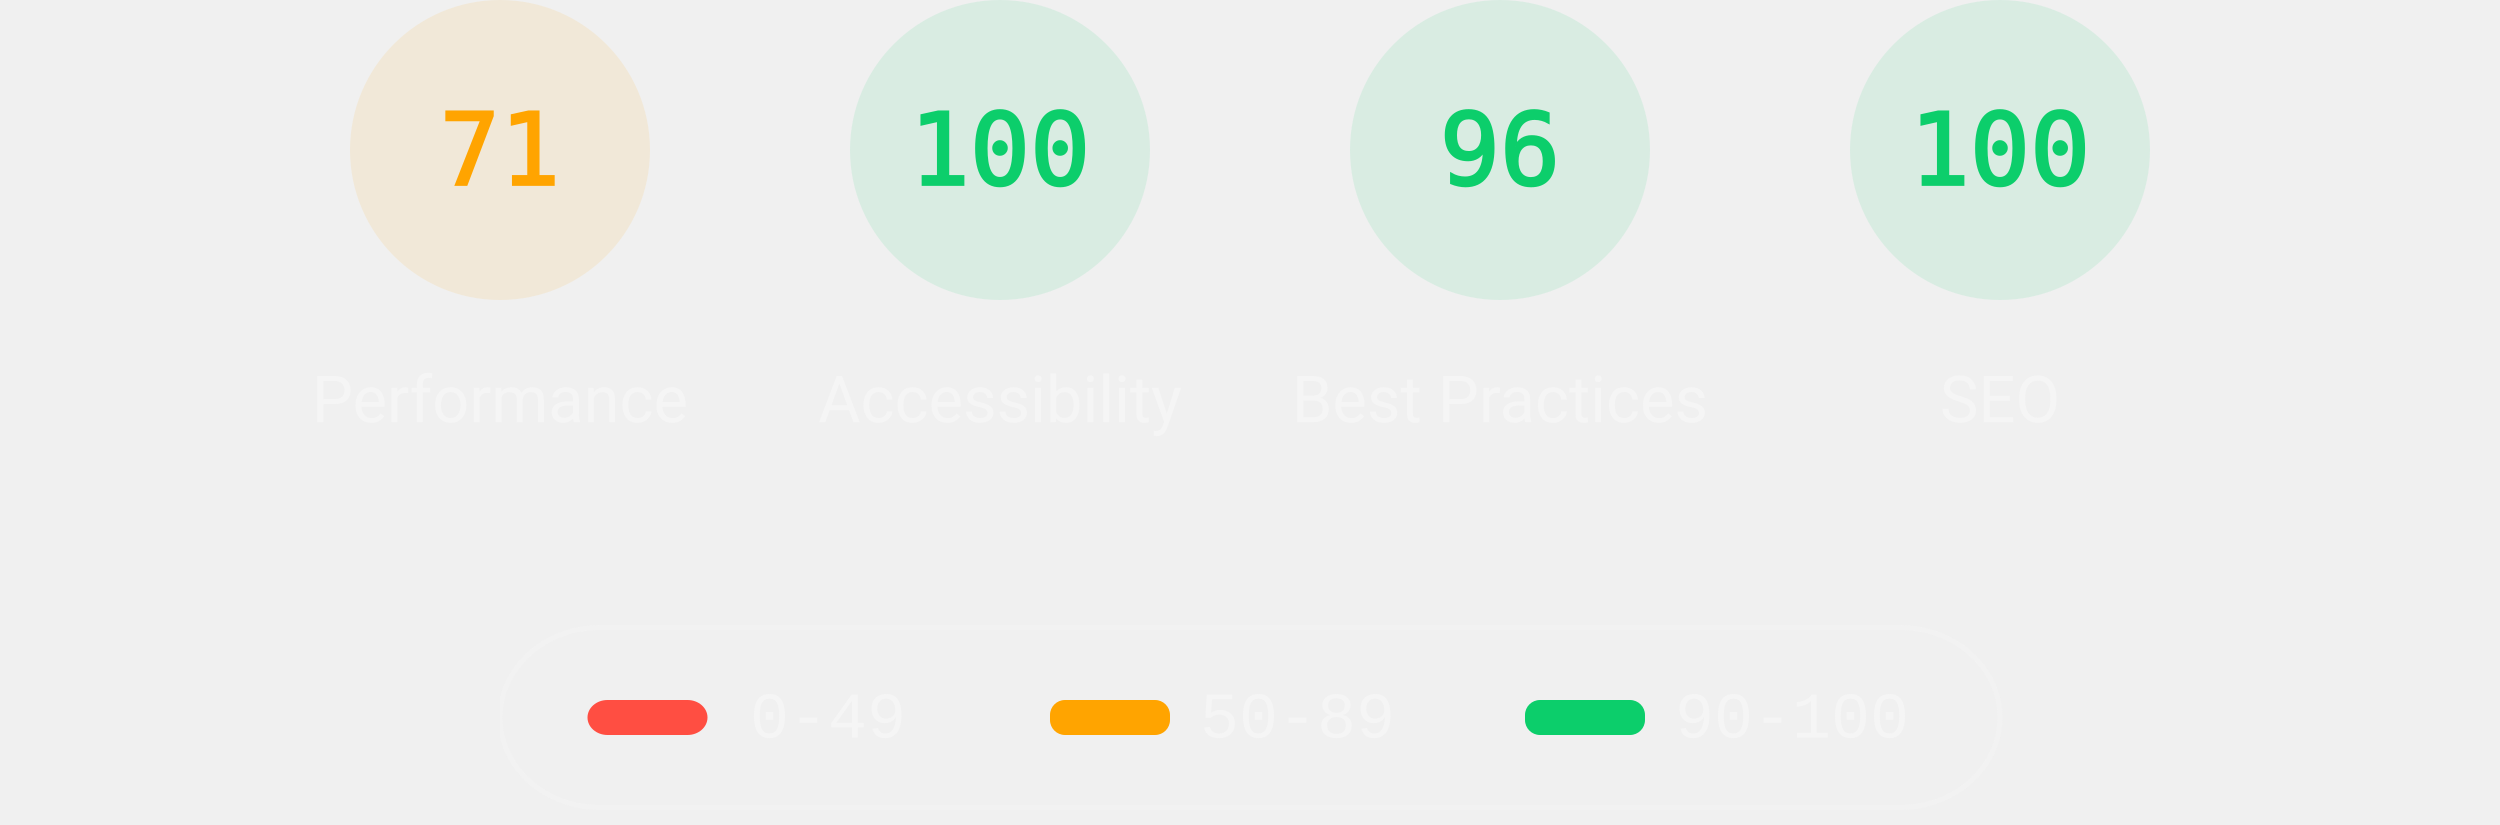
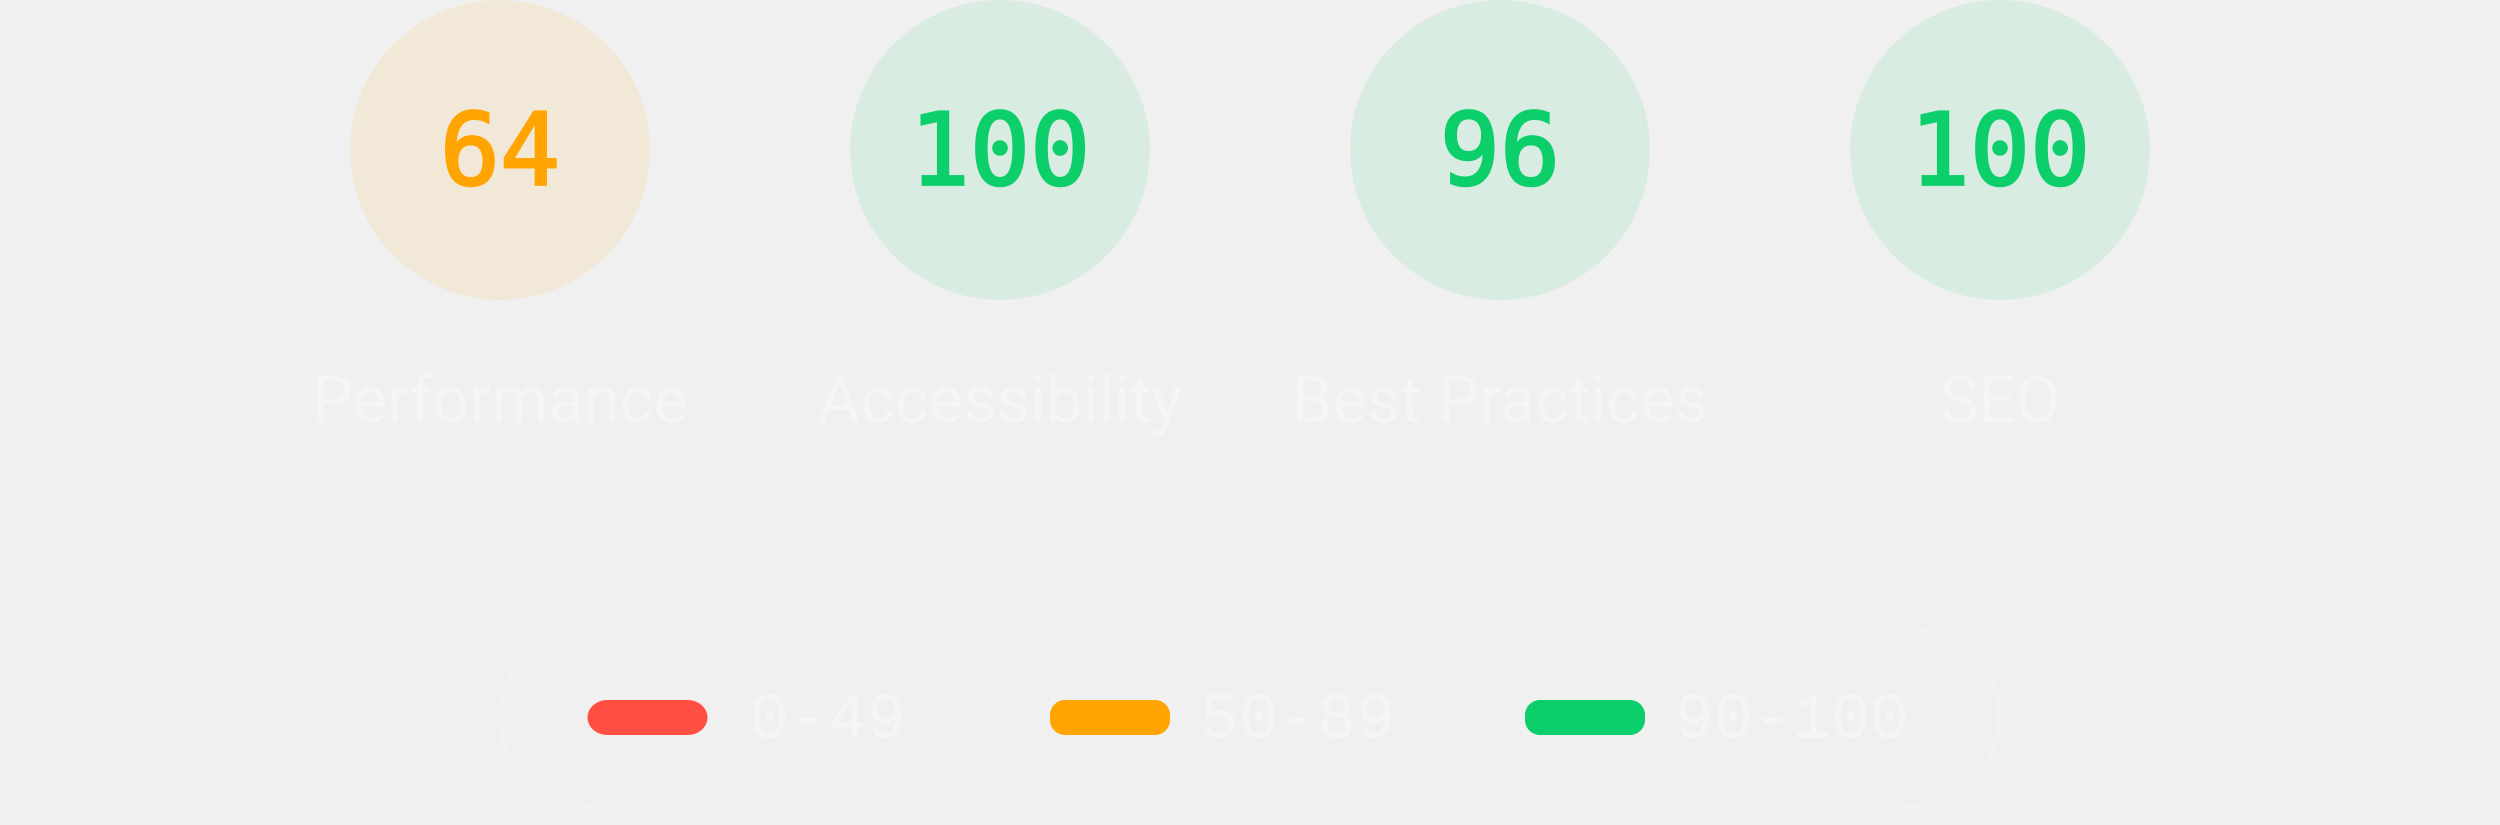
<svg xmlns="http://www.w3.org/2000/svg" class="theme--dark" fill="none" width="1000" height="330">
  <style>
			.gauge-base {
				opacity: 0.1
			}

			.gauge-arc {
				fill: none;
				animation-delay: 250ms;
				stroke-linecap: round;
				transform: rotate(-90deg);
				transform-origin: 100px 60px;
				animation: load-gauge 1s ease forwards
			}

			.guage-text {
				font-size: 40px;
				font-family: monospace;
				text-align: center
			}

			.guage-red {
				color: #ff4e42;
				fill: #ff4e42;
				stroke: #ff4e42
			}
			.guage-orange {
				color: #ffa400;
				fill: #ffa400;
				stroke: #ffa400
			}
			.guage-green {
				color: #0cce6b;
				fill: #0cce6b;
				stroke: #0cce6b
			}
			.theme--agnostic .guage-undefined {
				color: #5c5c5c;
				fill: #5c5c5c;
				stroke: #5c5c5c
			}
			.theme--light .guage-undefined {
				color: #1e1e1e;
				fill: #1e1e1e;
				stroke: #1e1e1e
			}
			.theme--dark .guage-undefined {
				color: #f5f5f5;
				fill: #f5f5f5;
				stroke: #f5f5f5
			}

			.guage-title {
				stroke: none;
				font-size: 26px;
				line-height: 26px;
				font-family: Roboto, Halvetica, Arial, sans-serif
			}
			.metric.guage-title {
				font-family: 'Courier New', Courier, monospace
			}
			.theme--agnostic .guage-title {
				color: #737373;
				fill: #737373
			}
			.theme--light .guage-title {
				color: #212121;
				fill: #212121
			}
			.theme--dark .guage-title {
				color: #f5f5f5;
				fill: #f5f5f5
			}

			@keyframes load-gauge {
				from {
					stroke-dasharray: 0 352.858
				}
			}
			.lh-gauge--pwa__disc {
				fill: #e0e0e0
			}
			.lh-gauge--pwa__logo {
				position: relative;
				fill: #b0b0b0
			}
			.lh-gauge--pwa__invisible {
				display: none
			}
			.lh-gauge--pwa__visible {
				display: inline
			}
			.guage-invisible {
				display: none
			}
			.lh-gauge--pwa__logo--primary-color {
				fill: #304ffe
			}
			.theme--agnostic .lh-gauge--pwa__logo--secondary-color {
				fill: #787878
			}
			.theme--light .lh-gauge--pwa__logo--secondary-color {
				fill: #3d3d3d
			}
			.theme--dark .lh-gauge--pwa__logo--secondary-color {
				fill: #d8b6b6
			}
			.theme--light #svg_2 {
				stroke: #00000022
			}
			.theme--agnostic #svg_2 {
				stroke: #616161
			}
			.theme--light #svg_2 {
				stroke: #00000022
			}
			.theme--dark #svg_2 {
				stroke: #f5f5f566
			}
		</style>
  <svg class="guage-div guage-perf guage-orange" viewBox="0 0 200 200" width="200" height="200" x="100" y="0">
    <circle class="gauge-base" r="56" cx="100" cy="60" stroke-width="8" />
-     <circle class="gauge-arc guage-arc-1" r="56" cx="100" cy="60" stroke-width="8" style="stroke-dasharray: 249.819, 351.858;" />
-     <text class="guage-text" x="100px" y="60px" alignment-baseline="central" dominant-baseline="central" text-anchor="middle">71</text>
+     <circle class="gauge-arc guage-arc-1" r="56" cx="100" cy="60" stroke-width="8" style="stroke-dasharray: 225.189, 351.858;" />
+     <text class="guage-text" x="100px" y="60px" alignment-baseline="central" dominant-baseline="central" text-anchor="middle">64</text>
    <text class="guage-title" x="100px" y="160px" alignment-baseline="central" dominant-baseline="central" text-anchor="middle">Performance</text>
  </svg>
  <svg class="guage-div guage-acc guage-green" viewBox="0 0 200 200" width="200" height="200" x="300" y="0">
    <circle class="gauge-base" r="56" cx="100" cy="60" stroke-width="8" />
    <circle class="gauge-arc guage-arc-2" r="56" cx="100" cy="60" stroke-width="8" style="stroke-dasharray: 351.858, 351.858;" />
    <text class="guage-text" x="100px" y="60px" alignment-baseline="central" dominant-baseline="central" text-anchor="middle">100</text>
    <text class="guage-title" x="100px" y="160px" alignment-baseline="central" dominant-baseline="central" text-anchor="middle">Accessibility</text>
  </svg>
  <svg class="guage-div guage-best guage-green" viewBox="0 0 200 200" width="200" height="200" x="500" y="0">
    <circle class="gauge-base" r="56" cx="100" cy="60" stroke-width="8" />
    <circle class="gauge-arc guage-arc-3" r="56" cx="100" cy="60" stroke-width="8" style="stroke-dasharray: 337.784, 351.858;" />
    <text class="guage-text" x="100px" y="60px" alignment-baseline="central" dominant-baseline="central" text-anchor="middle">96</text>
    <text class="guage-title" x="100px" y="160px" alignment-baseline="central" dominant-baseline="central" text-anchor="middle">Best Practices</text>
  </svg>
  <svg class="guage-div guage-seo guage-green" viewBox="0 0 200 200" width="200" height="200" x="700" y="0">
    <circle class="gauge-base" r="56" cx="100" cy="60" stroke-width="8" />
    <circle class="gauge-arc guage-arc-4" r="56" cx="100" cy="60" stroke-width="8" style="stroke-dasharray: 351.858, 351.858;" />
    <text class="guage-text" x="100px" y="60px" alignment-baseline="central" dominant-baseline="central" text-anchor="middle">100</text>
    <text class="guage-title" x="100px" y="160px" alignment-baseline="central" dominant-baseline="central" text-anchor="middle">SEO</text>
  </svg>
  <svg class="guage-div guage-pwa guage-invisible" viewBox="0 0 200 200" width="200" height="200" x="900" y="0">
    <svg viewBox="0 0 60 60" width="112" height="112" x="44" y="4">
      <defs>
        <linearGradient id="lh-gauge--pwa__check-circle__gradient-0" x1="50%" y1="0%" x2="50%" y2="100%">
          <stop stop-color="#00C852" offset="0%" />
          <stop stop-color="#009688" offset="100%" />
        </linearGradient>
        <linearGradient id="lh-gauge--pwa__installable__shadow-gradient-0" x1="76.056%" x2="24.111%" y1="82.995%" y2="24.735%">
          <stop stop-color="#A5D6A7" offset="0%" />
          <stop stop-color="#80CBC4" offset="100%" />
        </linearGradient>
        <linearGradient id="lh-gauge--pwa__fast-reliable__shadow-gradient-0" x1="76.056%" y1="82.995%" x2="25.678%" y2="26.493%">
          <stop stop-color="#64B5F6" offset="0%" />
          <stop stop-color="#2979FF" offset="100%" />
        </linearGradient>
        <g id="lh-gauge--pwa__fast-reliable-badge-0">
          <circle fill="#FFFFFF" cx="10" cy="10" r="10" />
          <path fill="#304FFE" d="M10 3.58l5.25 2.34v3.5c0 3.23-2.24 6.26-5.25 7-3.01-.74-5.25-3.77-5.25-7v-3.5L10 3.58zm-.47 10.74l2.76-4.83.03-.07c.04-.08 0-.24-.22-.24h-1.64l.47-3.26h-.47l-2.7 4.77c-.02.01.05-.1-.04.05-.09.16-.1.31.18.31h1.63l-.47 3.27h.47z" />
        </g>
        <g id="lh-gauge--pwa__installable-badge-0">
          <circle fill="#FFFFFF" cx="10" cy="10" r="10" />
          <path fill="#009688" d="M10 4.167A5.835 5.835 0 0 0 4.167 10 5.835 5.835 0 0 0 10 15.833 5.835 5.835 0 0 0 15.833 10 5.835 5.835 0 0 0 10 4.167zm2.917 6.416h-2.334v2.334H9.417v-2.334H7.083V9.417h2.334V7.083h1.166v2.334h2.334v1.166z" />
        </g>
      </defs>
      <g stroke="none" fill-rule="nonzero">
        <circle class="lh-gauge--pwa__disc" cx="30" cy="30" r="30" />
        <g class="lh-gauge--pwa__logo">
          <path d="M35.66 19.39l.7-1.75h2L37.4 15 38.6 12l3.4 9h-2.51l-.58-1.61z" />
          <path d="M33.52 21l3.65-9h-2.42l-2.5 5.82L30.5 12h-1.86l-1.9 5.82-1.35-2.65-1.21 3.72L25.4 21h2.38l1.72-5.2 1.64 5.2z" />
          <path fill-rule="nonzero" d="M20.3 17.91h1.48c.45 0 .85-.05 1.2-.15l.39-1.18 1.07-3.3a2.64 2.64 0 0 0-.28-.37c-.55-.6-1.36-.91-2.42-.91H18v9h2.3V17.9zm1.96-3.84c.22.22.33.5.33.87 0 .36-.1.65-.29.87-.2.23-.59.35-1.15.35h-.86v-2.41h.87c.52 0 .89.1 1.1.32z" />
        </g>
        <rect class="lh-gauge--pwa__component lh-gauge--pwa__na-line lh-gauge--pwa__invisible" fill="#FFFFFF" x="20" y="32" width="20" height="4" rx="2" />
        <g class="lh-gauge--pwa__component lh-gauge--pwa__fast-reliable-badge lh-gauge--pwa__invisible" transform="translate(20, 29)">
          <path fill="url(#lh-gauge--pwa__fast-reliable__shadow-gradient-0)" d="M33.63 19.49A30 30 0 0 1 16.2 30.36L3 17.14 17.14 3l16.49 16.49z" />
          <use href="#lh-gauge--pwa__fast-reliable-badge-0" />
        </g>
        <g class="lh-gauge--pwa__component lh-gauge--pwa__installable-badge lh-gauge--pwa__invisible" transform="translate(20, 29)">
          <path fill="url(#lh-gauge--pwa__installable__shadow-gradient-0)" d="M33.629 19.487c-4.272 5.453-10.391 9.39-17.415 10.869L3 17.142 17.142 3 33.63 19.487z" />
          <use href="#lh-gauge--pwa__installable-badge-0" />
        </g>
        <g class="lh-gauge--pwa__component lh-gauge--pwa__fast-reliable-installable-badges lh-gauge--pwa__invisible">
          <g transform="translate(8, 29)">
            <path fill="url(#lh-gauge--pwa__fast-reliable__shadow-gradient-0)" d="M16.321 30.463L3 17.143 17.142 3l22.365 22.365A29.864 29.864 0 0 1 22 31c-1.942 0-3.84-.184-5.679-.537z" />
            <use href="#lh-gauge--pwa__fast-reliable-badge-0" />
          </g>
          <g transform="translate(32, 29)">
            <path fill="url(#lh-gauge--pwa__installable__shadow-gradient-0)" d="M25.982 11.84a30.107 30.107 0 0 1-13.08 15.203L3 17.143 17.142 3l8.84 8.84z" />
            <use href="#lh-gauge--pwa__installable-badge-0" />
          </g>
        </g>
        <g class="lh-gauge--pwa__component lh-gauge--pwa__check-circle lh-gauge--pwa__invisible" transform="translate(18, 28)">
          <circle fill="#FFFFFF" cx="12" cy="12" r="12" />
          <path fill="url(#lh-gauge--pwa__check-circle__gradient-0)" d="M12 2a10 10 0 1 0 0 20 10 10 0 0 0 0-20zm-2 15l-5-5 1.41-1.41L10 14.17l7.59-7.59L19 8l-9 9z" />
        </g>
      </g>
    </svg>
    <text class="guage-title" y="160px" alignment-baseline="central" dominant-baseline="central" text-anchor="middle">
      <tspan x="100px" dy="-6px">Progressive</tspan>
      <tspan x="100px" dy="30px">Web App</tspan>
    </text>
  </svg>
  <svg width="604" height="76" x="200" y="250">
    <g>
      <rect fill="none" id="canvas_background" height="80" width="604" y="-1" x="-1" />
      <g display="none" overflow="visible" y="0" x="0" height="100%" width="100%" id="canvasGrid">
        <rect fill="url(#gridpattern)" stroke-width="0" y="0" x="0" height="100%" width="100%" />
      </g>
    </g>
    <g>
      <rect fill-opacity="0" stroke-width="2" rx="40" id="svg_2" height="72" width="600" y="1" x="0" fill="#000000" />
      <rect stroke="#000" rx="8" id="svg_3" height="14" width="48" y="30" x="35" stroke-opacity="null" stroke-width="0" fill="#ff4e42" />
      <rect stroke="#000" rx="6" id="svg_4" height="14" width="48" y="30" x="220" stroke-opacity="null" stroke-width="0" fill="#ffa400" />
      <rect stroke="#000" rx="6" id="svg_5" height="14" width="48" y="30" x="410" stroke-opacity="null" stroke-width="0" fill="#0cce6b" />
      <text class="metric guage-title" xml:space="preserve" text-anchor="start" font-size="26" id="svg_6" y="45" x="100" stroke-opacity="null" stroke-width="0" stroke="#000">0-49</text>
      <text class="metric guage-title" xml:space="preserve" text-anchor="start" font-size="26" id="svg_7" y="45" x="280" stroke-opacity="null" stroke-width="0" stroke="#000">50-89</text>
      <text class="metric guage-title" xml:space="preserve" text-anchor="start" font-size="26" id="svg_8" y="45" x="470" stroke-opacity="null" stroke-width="0" stroke="#000">90-100</text>
    </g>
  </svg>
</svg>
